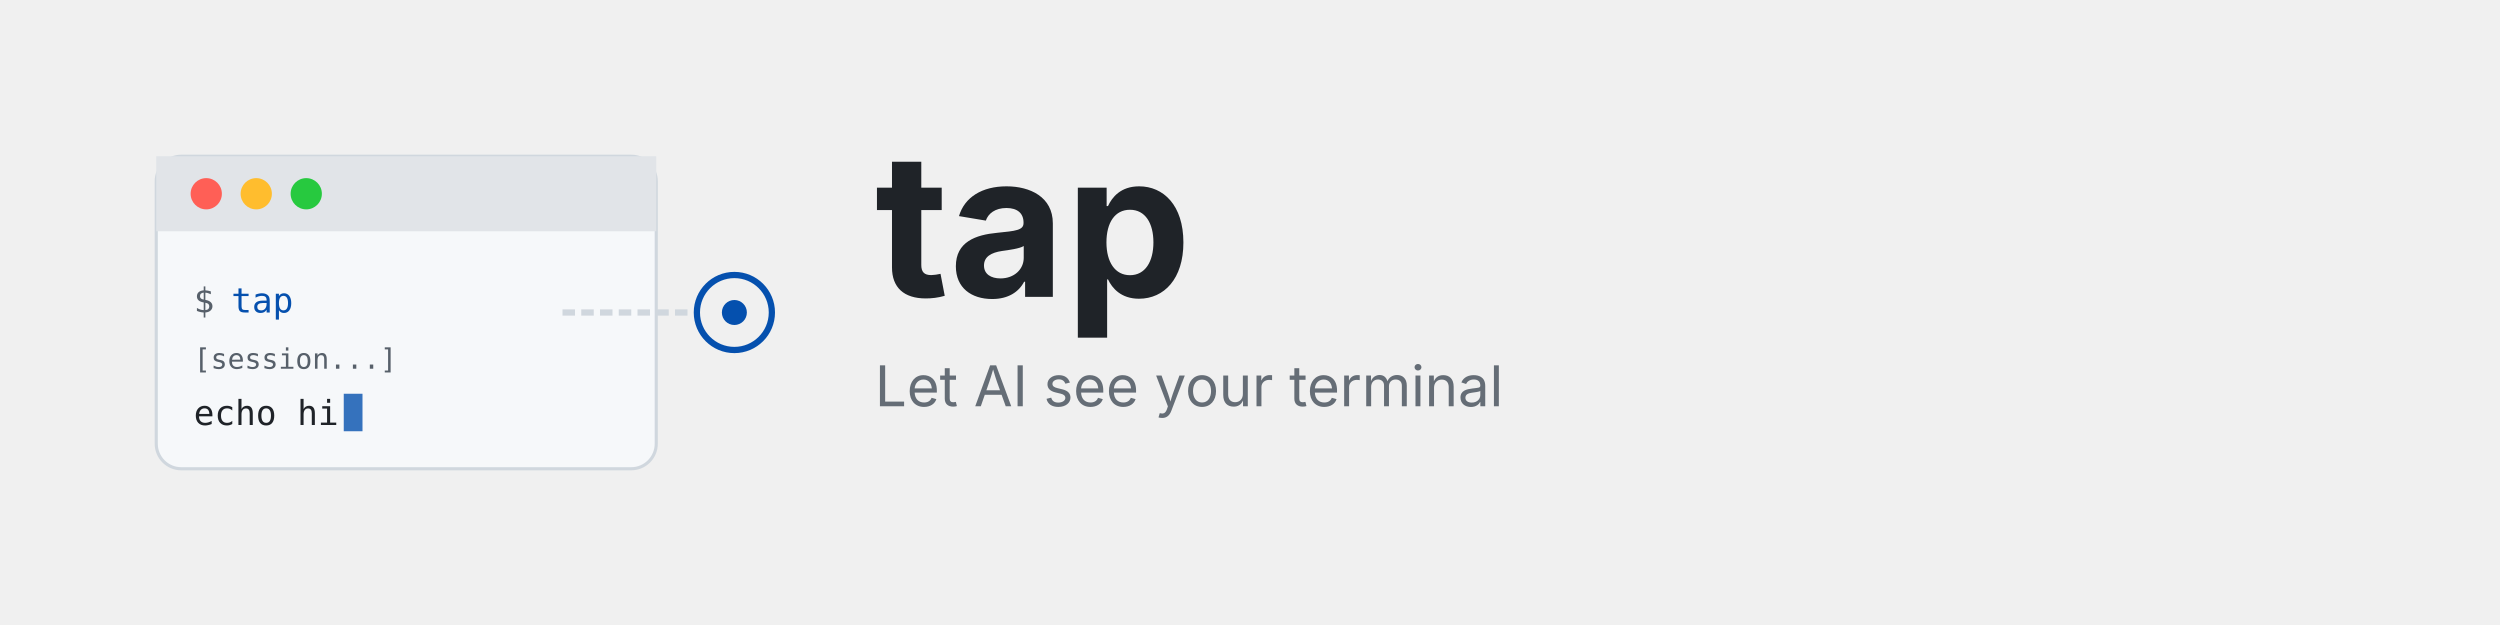
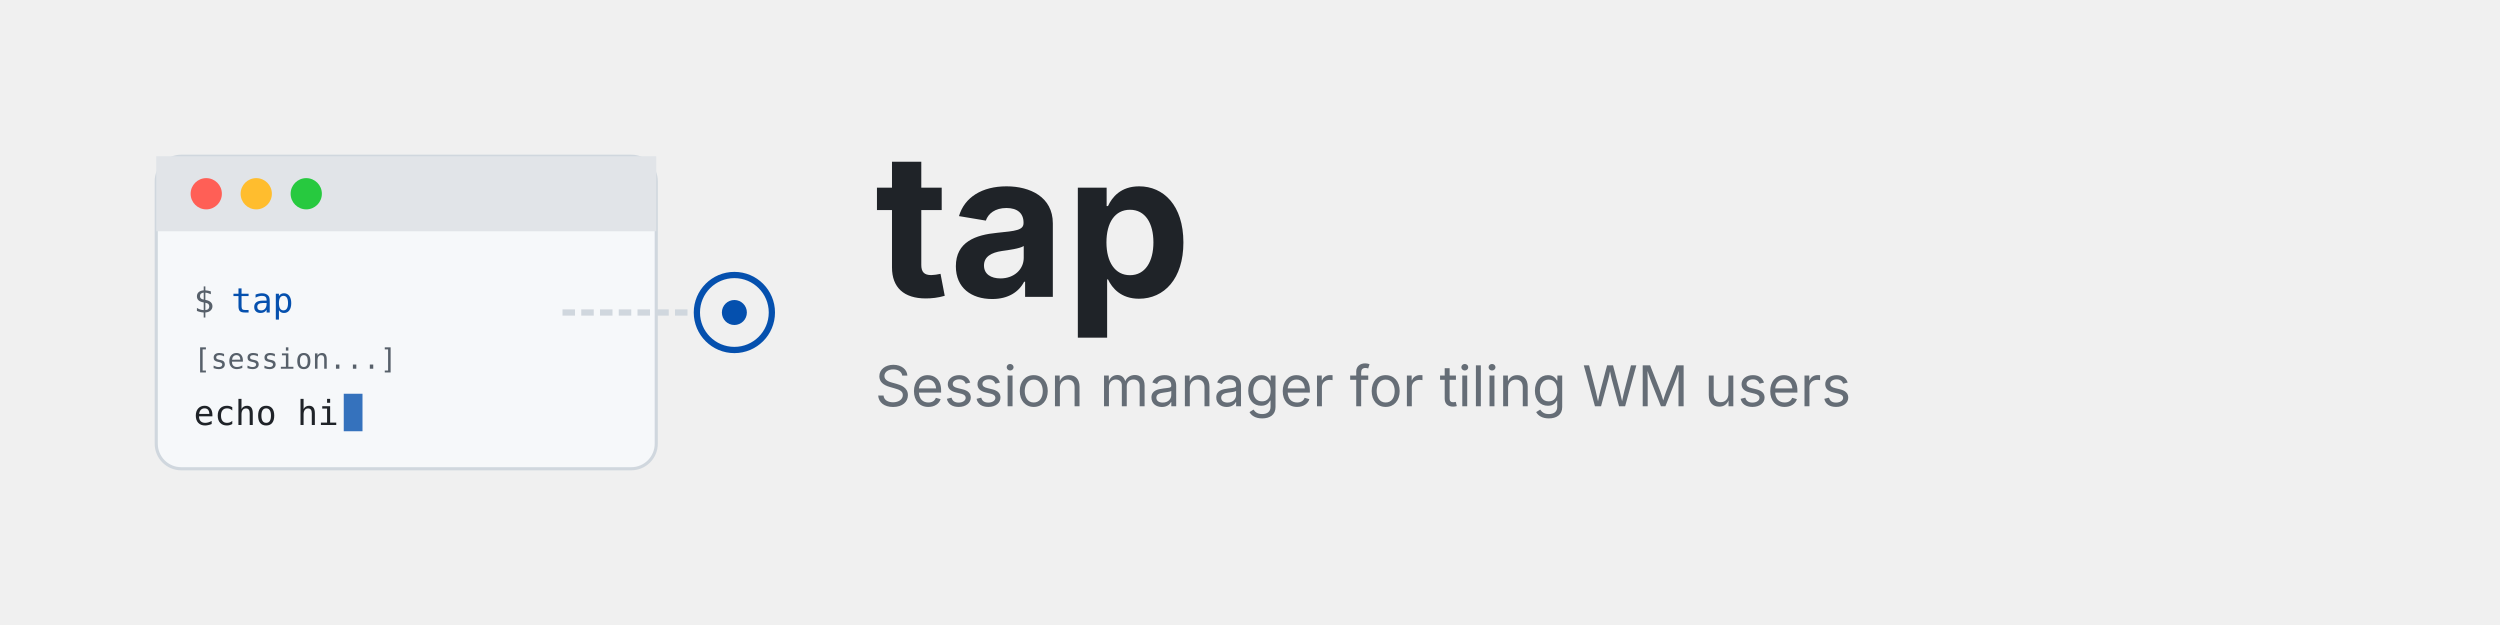
<svg xmlns="http://www.w3.org/2000/svg" viewBox="0 0 800 200">
  <style>
    .title { fill: #1f2328; }
    .subtitle { fill: #656d76; }
    .terminal-bg { fill: #f6f8fa; }
    .terminal-header { fill: #e1e4e8; }
    .terminal-border { stroke: #d0d7de; }
    .terminal-text { fill: #57606a; }
    .terminal-cmd { fill: #0550ae; }
    .terminal-content { fill: #1f2328; }
    .cursor { fill: #0550ae; }
    .dot-line { stroke: #d0d7de; }
    .dot { fill: #0550ae; }
    .dot-ring { stroke: #0550ae; }

    @media (prefers-color-scheme: dark) {
      .title { fill: #ffffff; }
      .subtitle { fill: #8b949e; }
      .terminal-bg { fill: #161b22; }
      .terminal-header { fill: #21262d; }
      .terminal-border { stroke: #30363d; }
      .terminal-text { fill: #8b949e; }
      .terminal-cmd { fill: #58a6ff; }
      .terminal-content { fill: #c9d1d9; }
      .cursor { fill: #58a6ff; }
      .dot-line { stroke: #30363d; }
      .dot { fill: #58a6ff; }
      .dot-ring { stroke: #58a6ff; }
    }
  </style>
  <g transform="translate(50, 50)">
    <rect class="terminal-bg terminal-border" width="160" height="100" rx="8" stroke-width="1" />
    <rect class="terminal-header" width="160" height="24" rx="8 8 0 0" />
    <circle cx="16" cy="12" r="5" fill="#ff5f56" />
    <circle cx="32" cy="12" r="5" fill="#ffbd2e" />
    <circle cx="48" cy="12" r="5" fill="#27c93f" />
    <text class="terminal-text" x="12" y="50" font-family="SF Mono, Monaco, monospace" font-size="11">$</text>
    <text class="terminal-cmd" x="24" y="50" font-family="SF Mono, Monaco, monospace" font-size="11">tap</text>
    <text class="terminal-text" x="12" y="68" font-family="SF Mono, Monaco, monospace" font-size="9">[session...]</text>
    <text class="terminal-content" x="12" y="86" font-family="SF Mono, Monaco, monospace" font-size="11">echo hi</text>
    <rect class="cursor" x="60" y="76" width="6" height="12" opacity="0.8">
      <animate attributeName="opacity" values="0.8;0;0.8" dur="1s" repeatCount="indefinite" />
    </rect>
  </g>
  <g transform="translate(180, 100)">
    <line class="dot-line" x1="0" y1="0" x2="40" y2="0" stroke-width="2" stroke-dasharray="4 2" />
    <circle class="dot-ring" cx="55" cy="0" r="12" fill="none" stroke-width="2">
      <animate attributeName="stroke-opacity" values="1;0.3;1" dur="2s" repeatCount="indefinite" />
    </circle>
    <circle class="dot" cx="55" cy="0" r="4" />
  </g>
  <text class="title" x="280" y="95" font-family="system-ui, -apple-system, sans-serif" font-size="64" font-weight="700">tap</text>
-   <text class="subtitle" x="280" y="130" font-family="system-ui, -apple-system, sans-serif" font-size="18">Let AI see your terminal</text>
+   <text class="subtitle" x="280" y="130" font-family="system-ui, -apple-system, sans-serif" font-size="18">Session manager for tiling WM users</text>
</svg>
